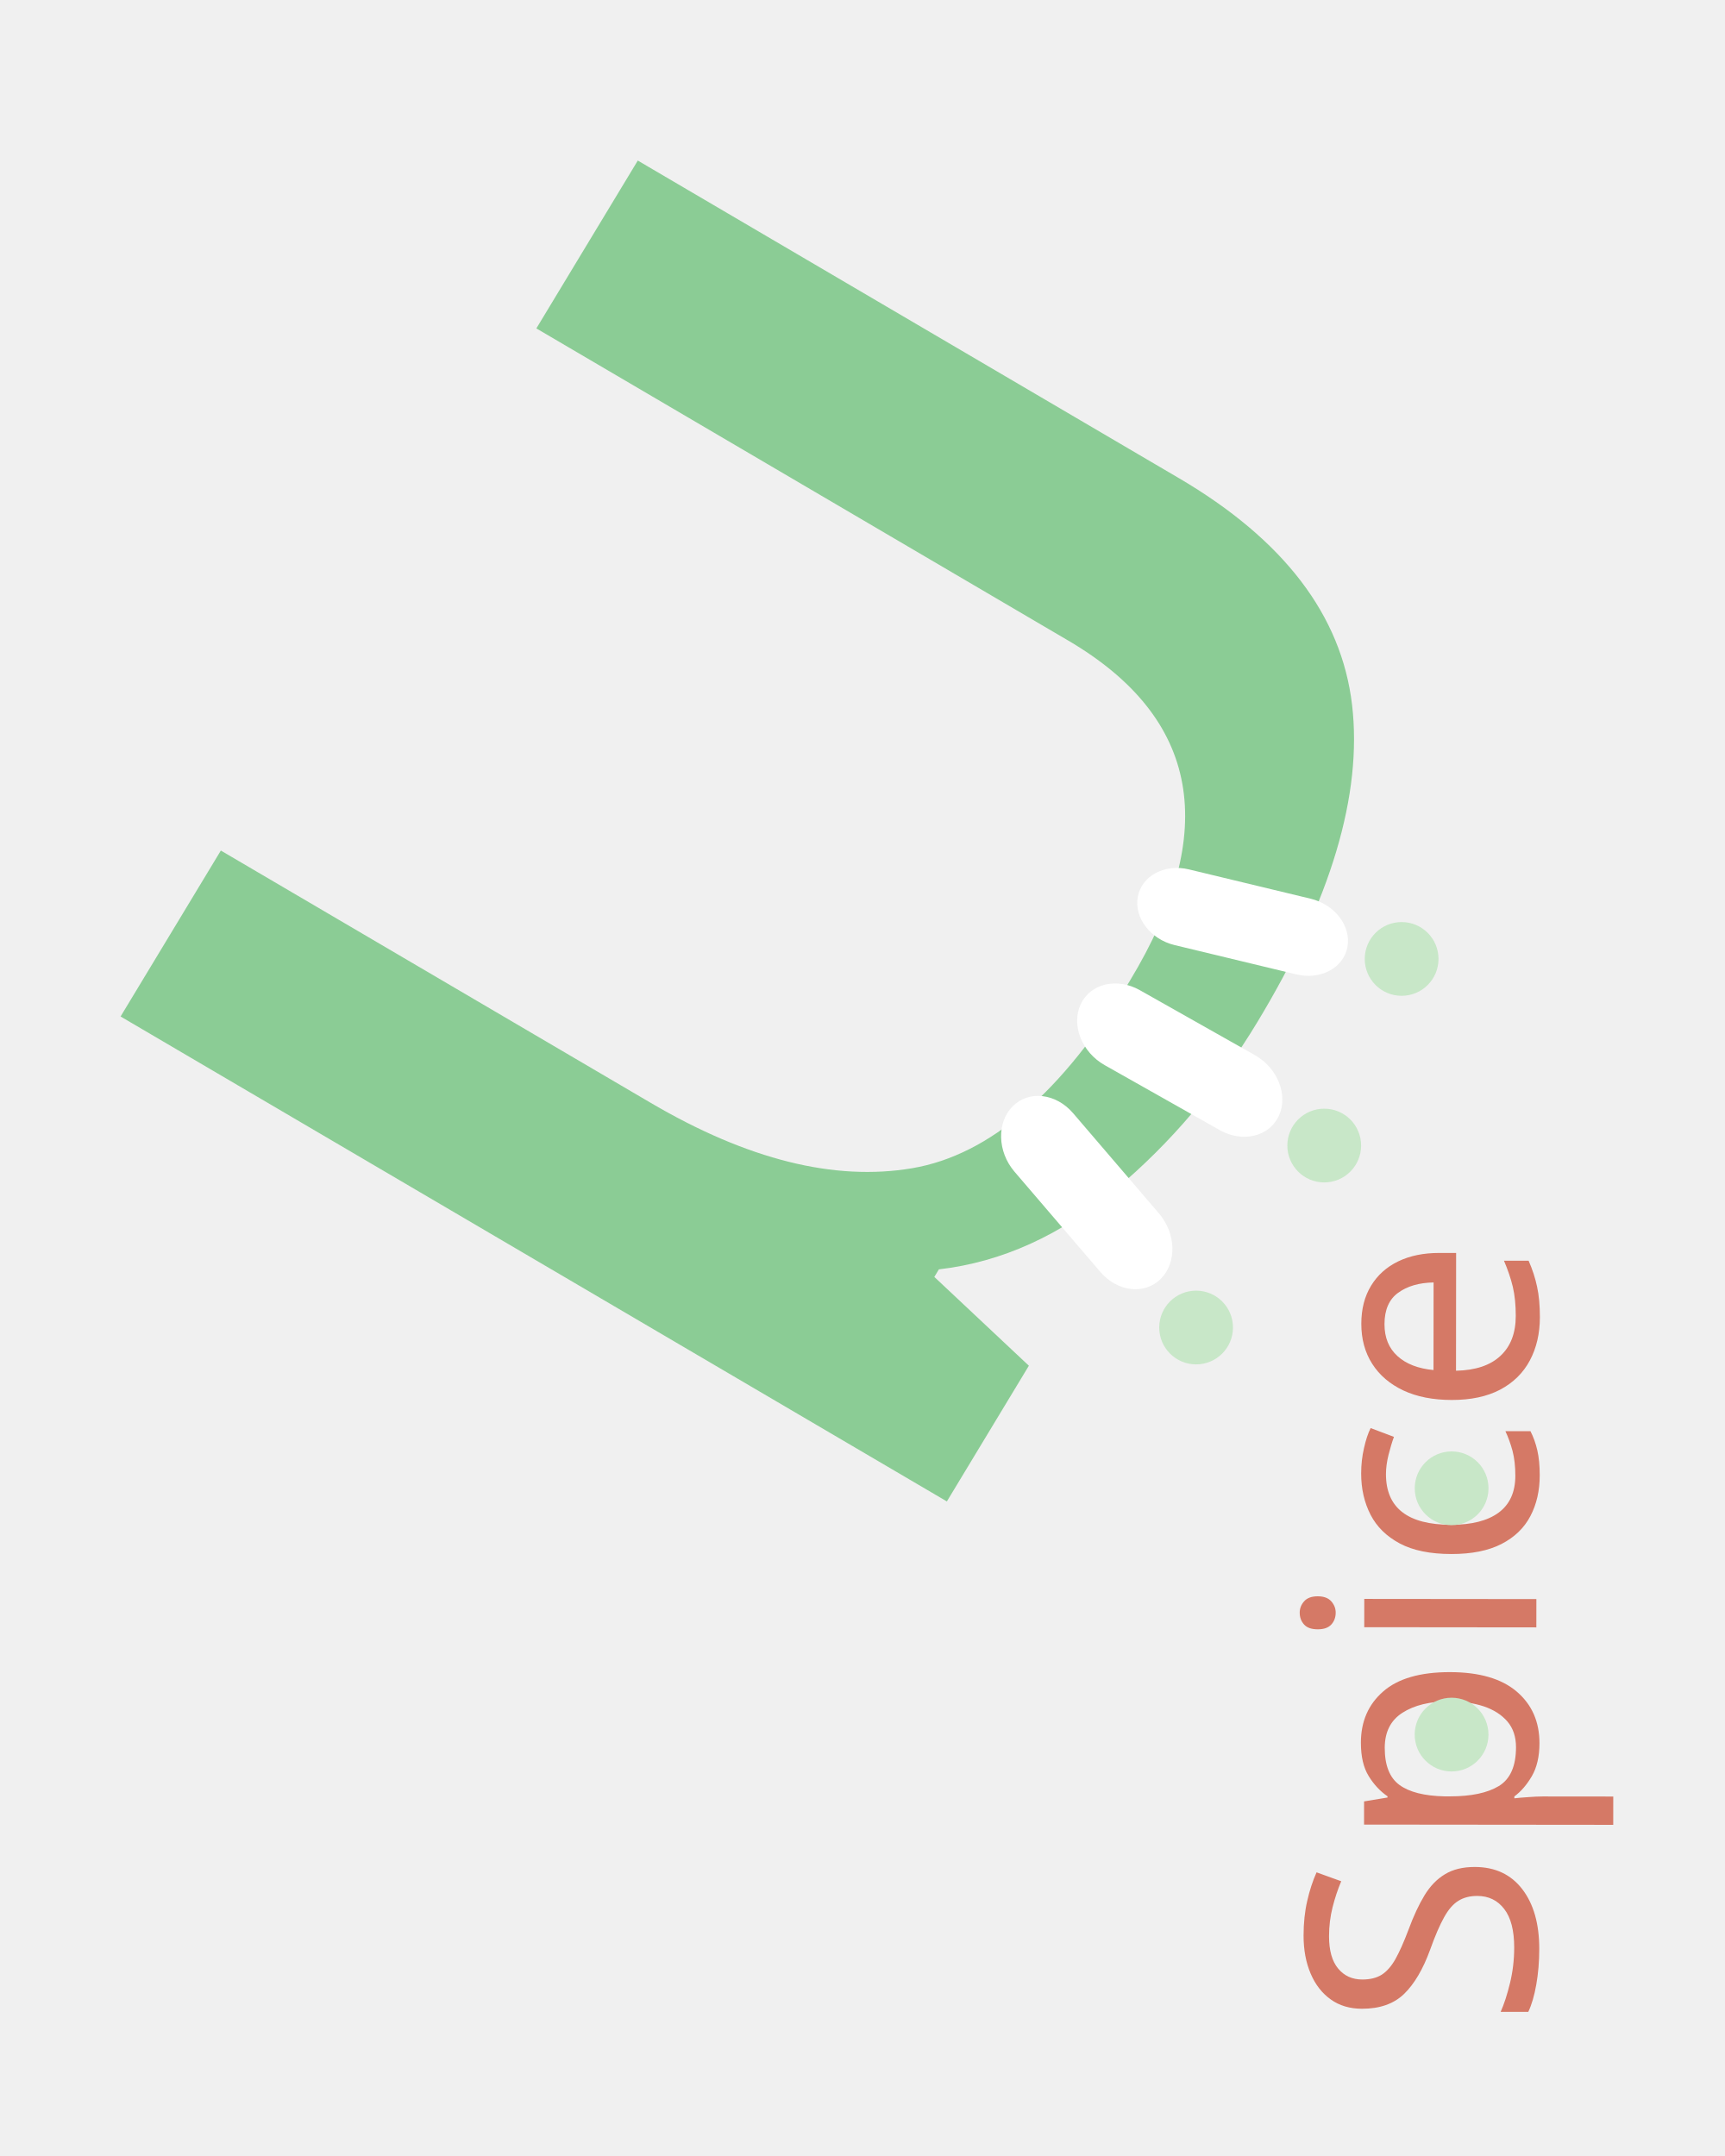
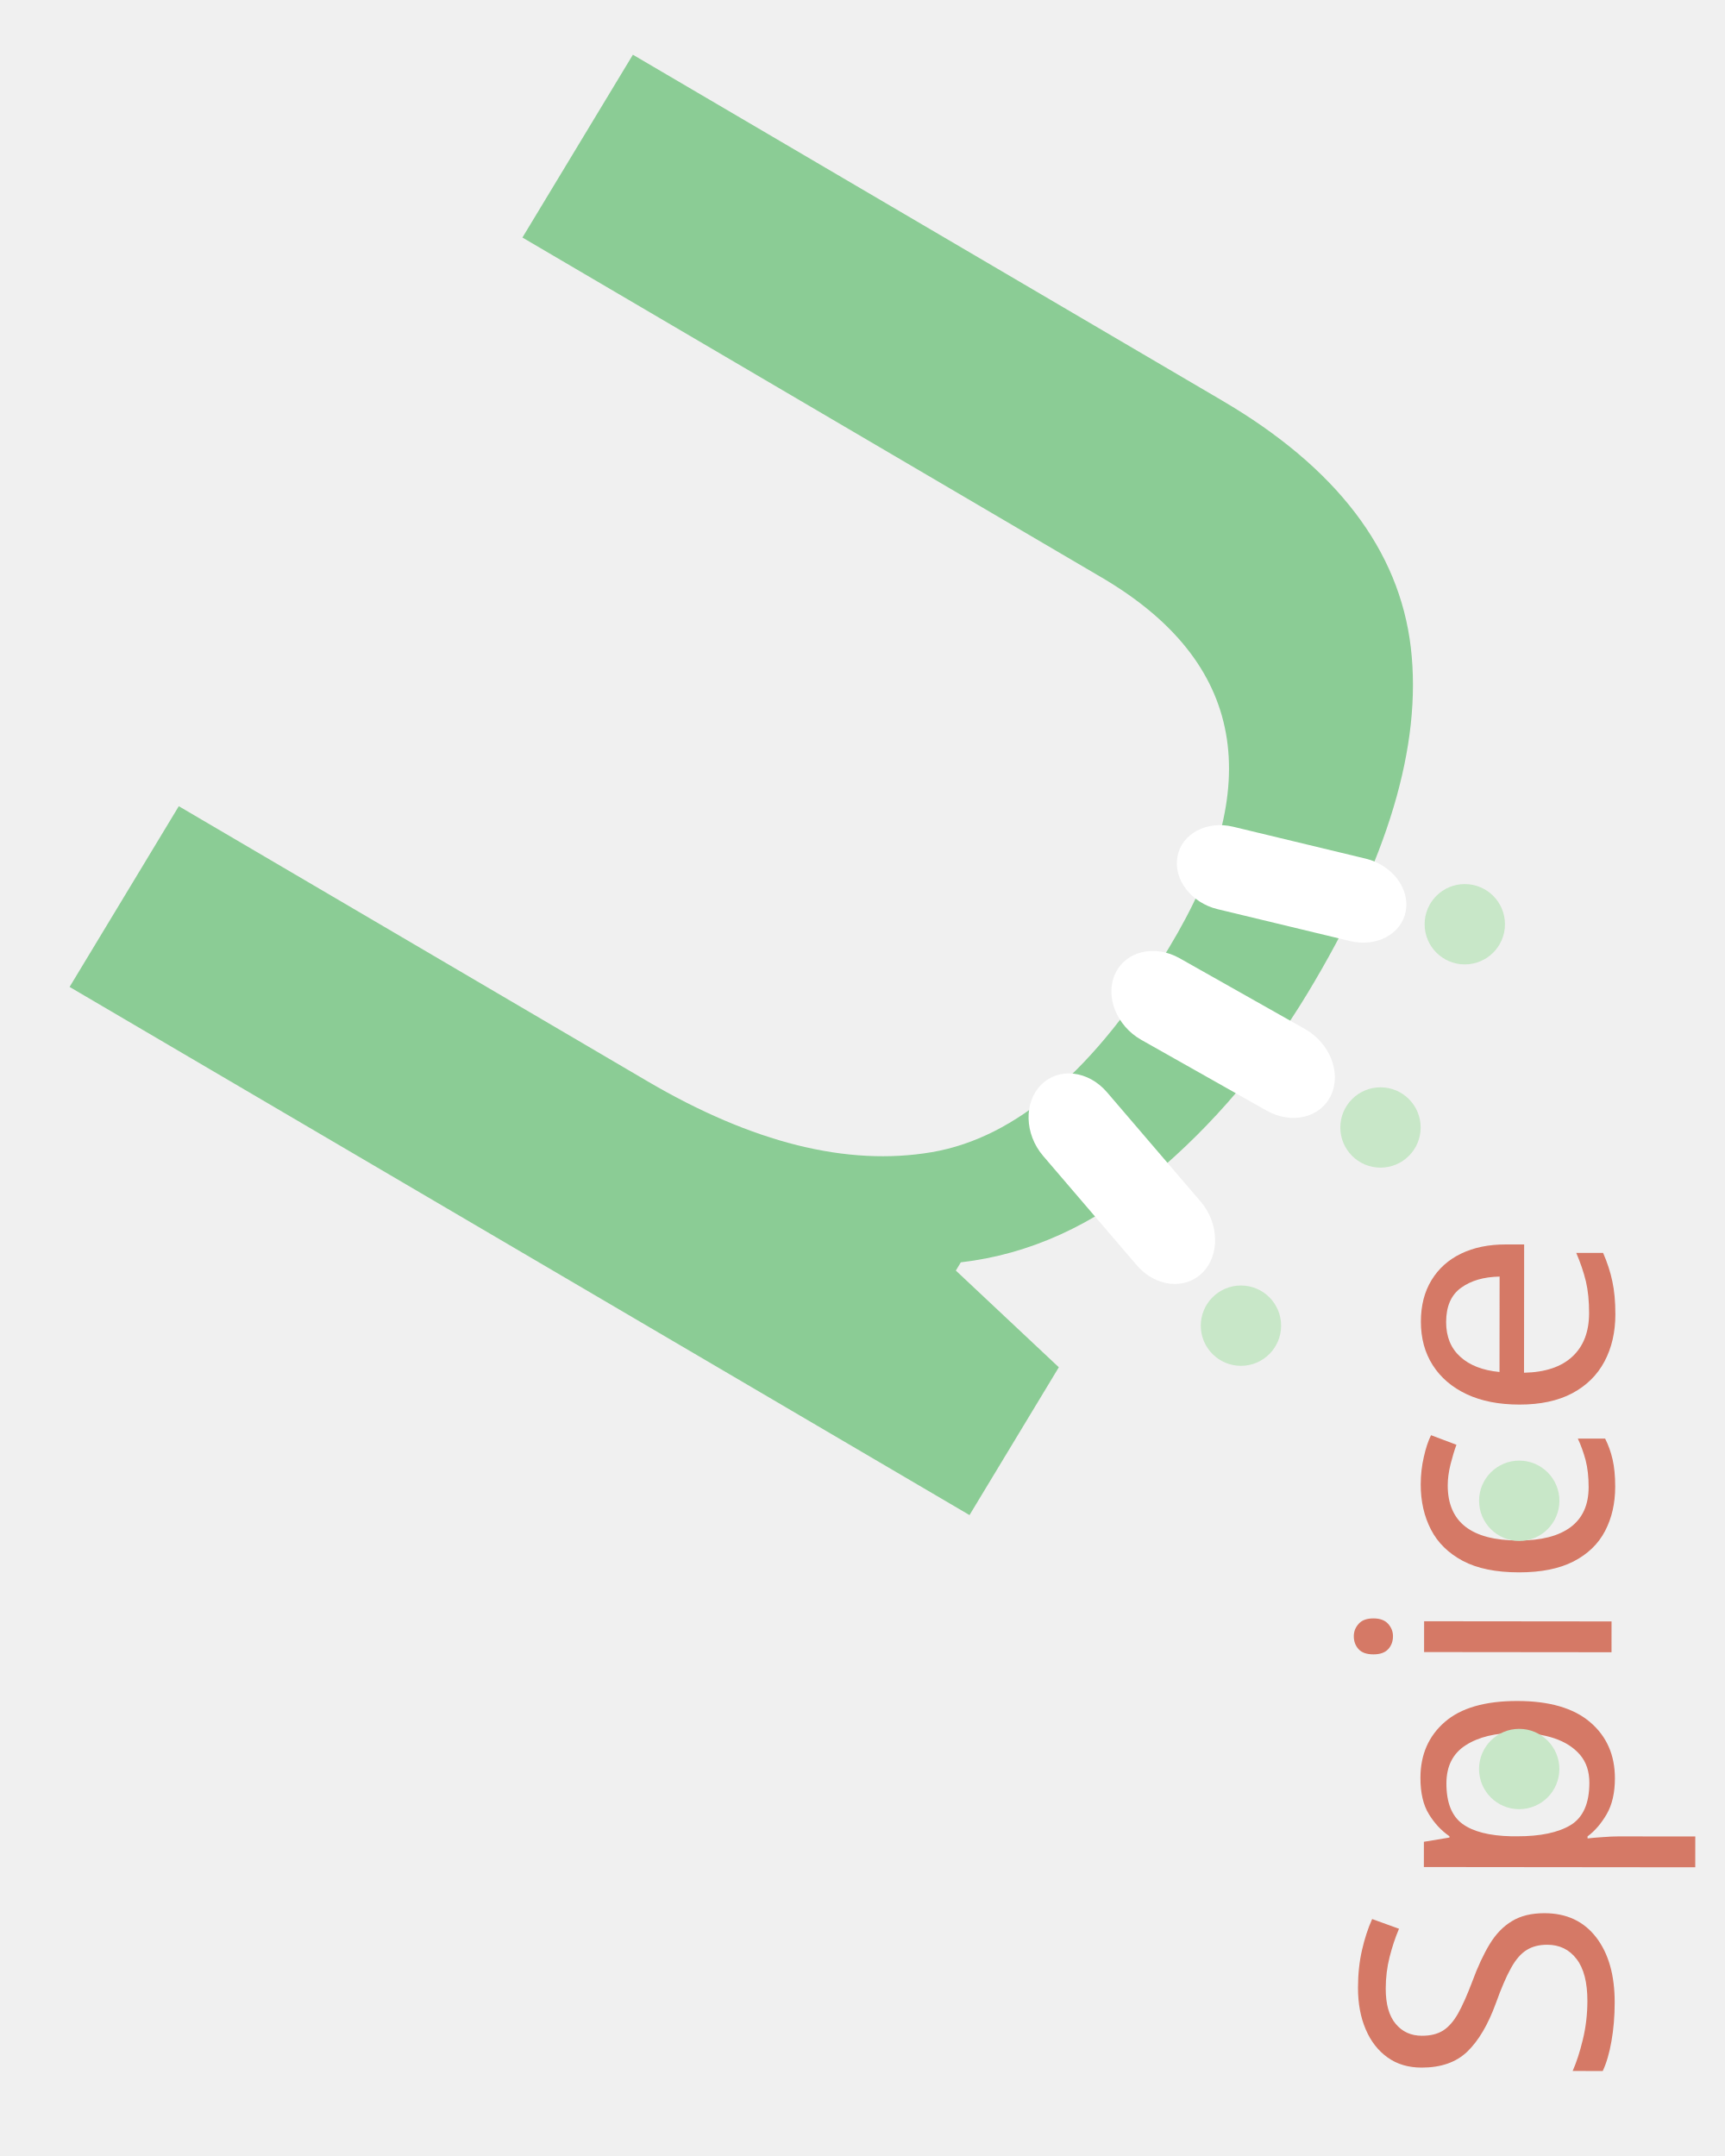
- <svg xmlns="http://www.w3.org/2000/svg" xmlns:ns1="http://www.openswatchbook.org/uri/2009/osb" xmlns:xlink="http://www.w3.org/1999/xlink" width="200mm" height="250mm" viewBox="0 0 200 250" version="1.1" id="svg8">
+ <svg xmlns="http://www.w3.org/2000/svg" xmlns:ns1="http://www.openswatchbook.org/uri/2009/osb" xmlns:xlink="http://www.w3.org/1999/xlink" id="svg8" version="1.1" viewBox="0 0 52.917 66.146" height="250" width="200">
  <defs id="defs2">
-     <linearGradient id="linearGradient837" ns1:paint="solid">
-       <stop style="stop-color:#00a900;stop-opacity:1;" offset="0" id="stop835" />
+     <linearGradient ns1:paint="solid" id="linearGradient837">
+       <stop id="stop835" offset="0" style="stop-color:#00a900;stop-opacity:1;" />
    </linearGradient>
    <linearGradient id="linearGradient2853">
-       <stop style="stop-color:#000000;stop-opacity:1;" offset="0" id="stop2849" />
-       <stop style="stop-color:#000000;stop-opacity:0;" offset="1" id="stop2851" />
+       <stop id="stop2849" offset="0" style="stop-color:#000000;stop-opacity:1;" />
+       <stop id="stop2851" offset="1" style="stop-color:#000000;stop-opacity:0;" />
    </linearGradient>
-     <linearGradient id="linearGradient2845" ns1:paint="solid">
-       <stop style="stop-color:#d6d6d6;stop-opacity:1;" offset="0" id="stop2843" />
+     <linearGradient ns1:paint="solid" id="linearGradient2845">
+       <stop id="stop2843" offset="0" style="stop-color:#d6d6d6;stop-opacity:1;" />
    </linearGradient>
-     <linearGradient xlink:href="#linearGradient2853" id="linearGradient2855" x1="-85.075" y1="262.273" x2="56.882" y2="262.273" gradientUnits="userSpaceOnUse" />
+     <linearGradient gradientUnits="userSpaceOnUse" y2="262.273" x2="56.882" y1="262.273" x1="-85.075" id="linearGradient2855" xlink:href="#linearGradient2853" />
  </defs>
-   <g id="layer2" style="display:none" transform="translate(0,50)">
-     <rect style="fill:#d6fdde;fill-opacity:1;stroke:#000000;stroke-width:0.282;stroke-opacity:1" id="rect1375" width="219.144" height="220.213" x="-8.544" y="-8.996" />
+   <g transform="translate(0,-133.8542)" style="display:none" id="layer2">
+     <rect y="-8.996" x="-8.544" height="220.213" width="219.144" id="rect1375" style="fill:#d6fdde;fill-opacity:1;stroke:#000000;stroke-width:0.282;stroke-opacity:1" />
  </g>
-   <g id="layer1" transform="translate(0,-47)">
-     <text xml:space="preserve" style="font-style:normal;font-variant:normal;font-weight:normal;font-stretch:normal;font-size:230.064px;line-height:1.25;font-family:'Century Gothic';-inkscape-font-specification:'Century Gothic, Normal';font-variant-ligatures:normal;font-variant-caps:normal;font-variant-numeric:normal;font-feature-settings:normal;text-align:start;letter-spacing:0px;word-spacing:0px;writing-mode:lr-tb;text-anchor:start;fill:#25a93a;fill-opacity:0.493;stroke:none;stroke-width:5.751;stroke-opacity:1" x="-0.916" y="231.248" id="text1368" transform="matrix(-0.5740994,0.9501859,0.776902,0.4560162,0,0)">
-       <tspan id="tspan1366" x="-0.916" y="231.248" style="font-style:normal;font-variant:normal;font-weight:normal;font-stretch:normal;font-size:230.064px;font-family:'Century Gothic';-inkscape-font-specification:'Century Gothic, Normal';font-variant-ligatures:normal;font-variant-caps:normal;font-variant-numeric:normal;font-feature-settings:normal;text-align:start;writing-mode:lr-tb;text-anchor:start;fill:#25a93a;fill-opacity:0.493;stroke:none;stroke-width:5.751;stroke-opacity:1">u</tspan>
+   <g transform="matrix(0.2881618,0,0,0.2881618,-1.8937,-17.22972)" id="layer1">
+     <text transform="matrix(-0.5740994,0.9501859,0.776902,0.4560162,0,0)" id="text1368" y="231.248" x="-0.916" style="font-style:normal;font-variant:normal;font-weight:normal;font-stretch:normal;font-size:230.064px;line-height:1.25;font-family:'Century Gothic';-inkscape-font-specification:'Century Gothic, Normal';font-variant-ligatures:normal;font-variant-caps:normal;font-variant-numeric:normal;font-feature-settings:normal;text-align:start;letter-spacing:0px;word-spacing:0px;writing-mode:lr-tb;text-anchor:start;fill:#25a93a;fill-opacity:0.493;stroke:none;stroke-width:5.751;stroke-opacity:1" xml:space="preserve">
+       <tspan style="font-style:normal;font-variant:normal;font-weight:normal;font-stretch:normal;font-size:230.064px;font-family:'Century Gothic';-inkscape-font-specification:'Century Gothic, Normal';font-variant-ligatures:normal;font-variant-caps:normal;font-variant-numeric:normal;font-feature-settings:normal;text-align:start;writing-mode:lr-tb;text-anchor:start;fill:#25a93a;fill-opacity:0.493;stroke:none;stroke-width:5.751;stroke-opacity:1" y="231.248" x="-0.916" id="tspan1366">u</tspan>
    </text>
-     <text xml:space="preserve" style="font-style:normal;font-variant:normal;font-weight:normal;font-stretch:normal;font-size:15.508px;line-height:1.25;font-family:Tahoma;-inkscape-font-specification:'Tahoma, Normal';font-variant-ligatures:normal;font-variant-caps:normal;font-variant-numeric:normal;font-feature-settings:normal;text-align:start;letter-spacing:0px;word-spacing:0px;writing-mode:lr-tb;text-anchor:start;fill:#d57966;fill-opacity:1;stroke:none;stroke-width:0.388" x="-282.005" y="178.362" id="text1372" transform="rotate(-89.94343)">
-       <tspan id="tspan1370" x="-282.005" y="178.362" style="font-style:normal;font-variant:normal;font-weight:normal;font-stretch:normal;font-size:37.218px;font-family:'Century Gothic';-inkscape-font-specification:'Century Gothic, Normal';font-variant-ligatures:normal;font-variant-caps:normal;font-variant-numeric:normal;font-feature-settings:normal;text-align:start;writing-mode:lr-tb;text-anchor:start;fill:#d57966;fill-opacity:1;stroke-width:0.388">Spice</tspan>
+     <text transform="rotate(-89.94343)" id="text1372" y="178.362" x="-282.005" style="font-style:normal;font-variant:normal;font-weight:normal;font-stretch:normal;font-size:15.508px;line-height:1.25;font-family:Tahoma;-inkscape-font-specification:'Tahoma, Normal';font-variant-ligatures:normal;font-variant-caps:normal;font-variant-numeric:normal;font-feature-settings:normal;text-align:start;letter-spacing:0px;word-spacing:0px;writing-mode:lr-tb;text-anchor:start;fill:#d57966;fill-opacity:1;stroke:none;stroke-width:0.388" xml:space="preserve">
+       <tspan style="font-style:normal;font-variant:normal;font-weight:normal;font-stretch:normal;font-size:37.218px;font-family:'Century Gothic';-inkscape-font-specification:'Century Gothic, Normal';font-variant-ligatures:normal;font-variant-caps:normal;font-variant-numeric:normal;font-feature-settings:normal;text-align:start;writing-mode:lr-tb;text-anchor:start;fill:#d57966;fill-opacity:1;stroke-width:0.388" y="178.362" x="-282.005" id="tspan1370">Spice</tspan>
    </text>
  </g>
-   <g id="layer3" transform="translate(0,50)">
-     <ellipse style="fill:#c8e7c8;fill-opacity:1;stroke:none;stroke-width:0.249;stroke-opacity:1" id="path833" cx="61.033" cy="162.568" rx="4.276" ry="4.276" transform="matrix(-9.8726222e-4,0.9999995,0.9999995,9.8726222e-4,0,0)" />
-     <rect style="fill:#ffffff;fill-opacity:1;stroke:none;stroke-width:0.261;stroke-opacity:1" id="rect843" width="8.932" height="24.995" x="17.148" y="139.839" ry="5.241" transform="matrix(-0.1865632,0.982443,0.9722093,0.2341135,0,0)" />
-     <rect style="fill:#ffffff;fill-opacity:1;stroke:none;stroke-width:0.277;stroke-opacity:1" id="rect843-3" width="9.6" height="26.369" x="-8.567" y="142.059" ry="5.529" transform="matrix(-0.4252505,0.9050757,0.8707577,0.4917123,0,0)" />
-     <rect style="fill:#ffffff;fill-opacity:1;stroke:none;stroke-width:0.277;stroke-opacity:1" id="rect843-1" width="9.6" height="26.369" x="-43.179" y="138.698" ry="5.529" transform="matrix(-0.7087785,0.7054311,0.6504788,0.7595244,0,0)" />
-     <ellipse style="fill:#c8e7c8;fill-opacity:1;stroke:none;stroke-width:0.249;stroke-opacity:1" id="path833-3" cx="150.969" cy="168.448" rx="4.276" ry="4.276" transform="matrix(-9.8726222e-4,0.9999995,0.9999995,9.8726222e-4,0,0)" />
-     <ellipse style="fill:#c8e7c8;fill-opacity:1;stroke:none;stroke-width:0.249;stroke-opacity:1" id="path833-5" cx="122.409" cy="168.425" rx="4.276" ry="4.276" transform="matrix(-9.8726222e-4,0.9999995,0.9999995,9.8726222e-4,0,0)" />
-     <ellipse style="fill:#c8e7c8;fill-opacity:1;stroke:none;stroke-width:0.249;stroke-opacity:1" id="path833-38" cx="82.681" cy="153.615" rx="4.276" ry="4.276" transform="matrix(-9.8726222e-4,0.9999995,0.9999995,9.8726222e-4,0,0)" />
-     <ellipse style="fill:#c8e7c8;fill-opacity:1;stroke:none;stroke-width:0.249;stroke-opacity:1" id="path833-8" cx="103.796" cy="138.781" rx="4.276" ry="4.276" transform="matrix(-9.8726222e-4,0.9999995,0.9999995,9.8726222e-4,0,0)" />
+   <g transform="matrix(0.2881618,0,0,0.2881618,-1.8937,10.72198)" id="layer3">
+     <ellipse transform="matrix(-9.8726222e-4,0.9999995,0.9999995,9.8726222e-4,0,0)" ry="4.276" rx="4.276" cy="162.568" cx="61.033" id="path833" style="fill:#c8e7c8;fill-opacity:1;stroke:none;stroke-width:0.249;stroke-opacity:1" />
+     <rect transform="matrix(-0.1865632,0.982443,0.9722093,0.2341135,0,0)" ry="5.241" y="139.839" x="17.148" height="24.995" width="8.932" id="rect843" style="fill:#ffffff;fill-opacity:1;stroke:none;stroke-width:0.261;stroke-opacity:1" />
+     <rect transform="matrix(-0.4252505,0.9050757,0.8707577,0.4917123,0,0)" ry="5.529" y="142.059" x="-8.567" height="26.369" width="9.6" id="rect843-3" style="fill:#ffffff;fill-opacity:1;stroke:none;stroke-width:0.277;stroke-opacity:1" />
+     <rect transform="matrix(-0.7087785,0.7054311,0.6504788,0.7595244,0,0)" ry="5.529" y="138.698" x="-43.179" height="26.369" width="9.6" id="rect843-1" style="fill:#ffffff;fill-opacity:1;stroke:none;stroke-width:0.277;stroke-opacity:1" />
+     <ellipse transform="matrix(-9.8726222e-4,0.9999995,0.9999995,9.8726222e-4,0,0)" ry="4.276" rx="4.276" cy="168.448" cx="150.969" id="path833-3" style="fill:#c8e7c8;fill-opacity:1;stroke:none;stroke-width:0.249;stroke-opacity:1" />
+     <ellipse transform="matrix(-9.8726222e-4,0.9999995,0.9999995,9.8726222e-4,0,0)" ry="4.276" rx="4.276" cy="168.425" cx="122.409" id="path833-5" style="fill:#c8e7c8;fill-opacity:1;stroke:none;stroke-width:0.249;stroke-opacity:1" />
+     <ellipse transform="matrix(-9.8726222e-4,0.9999995,0.9999995,9.8726222e-4,0,0)" ry="4.276" rx="4.276" cy="153.615" cx="82.681" id="path833-38" style="fill:#c8e7c8;fill-opacity:1;stroke:none;stroke-width:0.249;stroke-opacity:1" />
+     <ellipse transform="matrix(-9.8726222e-4,0.9999995,0.9999995,9.8726222e-4,0,0)" ry="4.276" rx="4.276" cy="138.781" cx="103.796" id="path833-8" style="fill:#c8e7c8;fill-opacity:1;stroke:none;stroke-width:0.249;stroke-opacity:1" />
  </g>
</svg>
